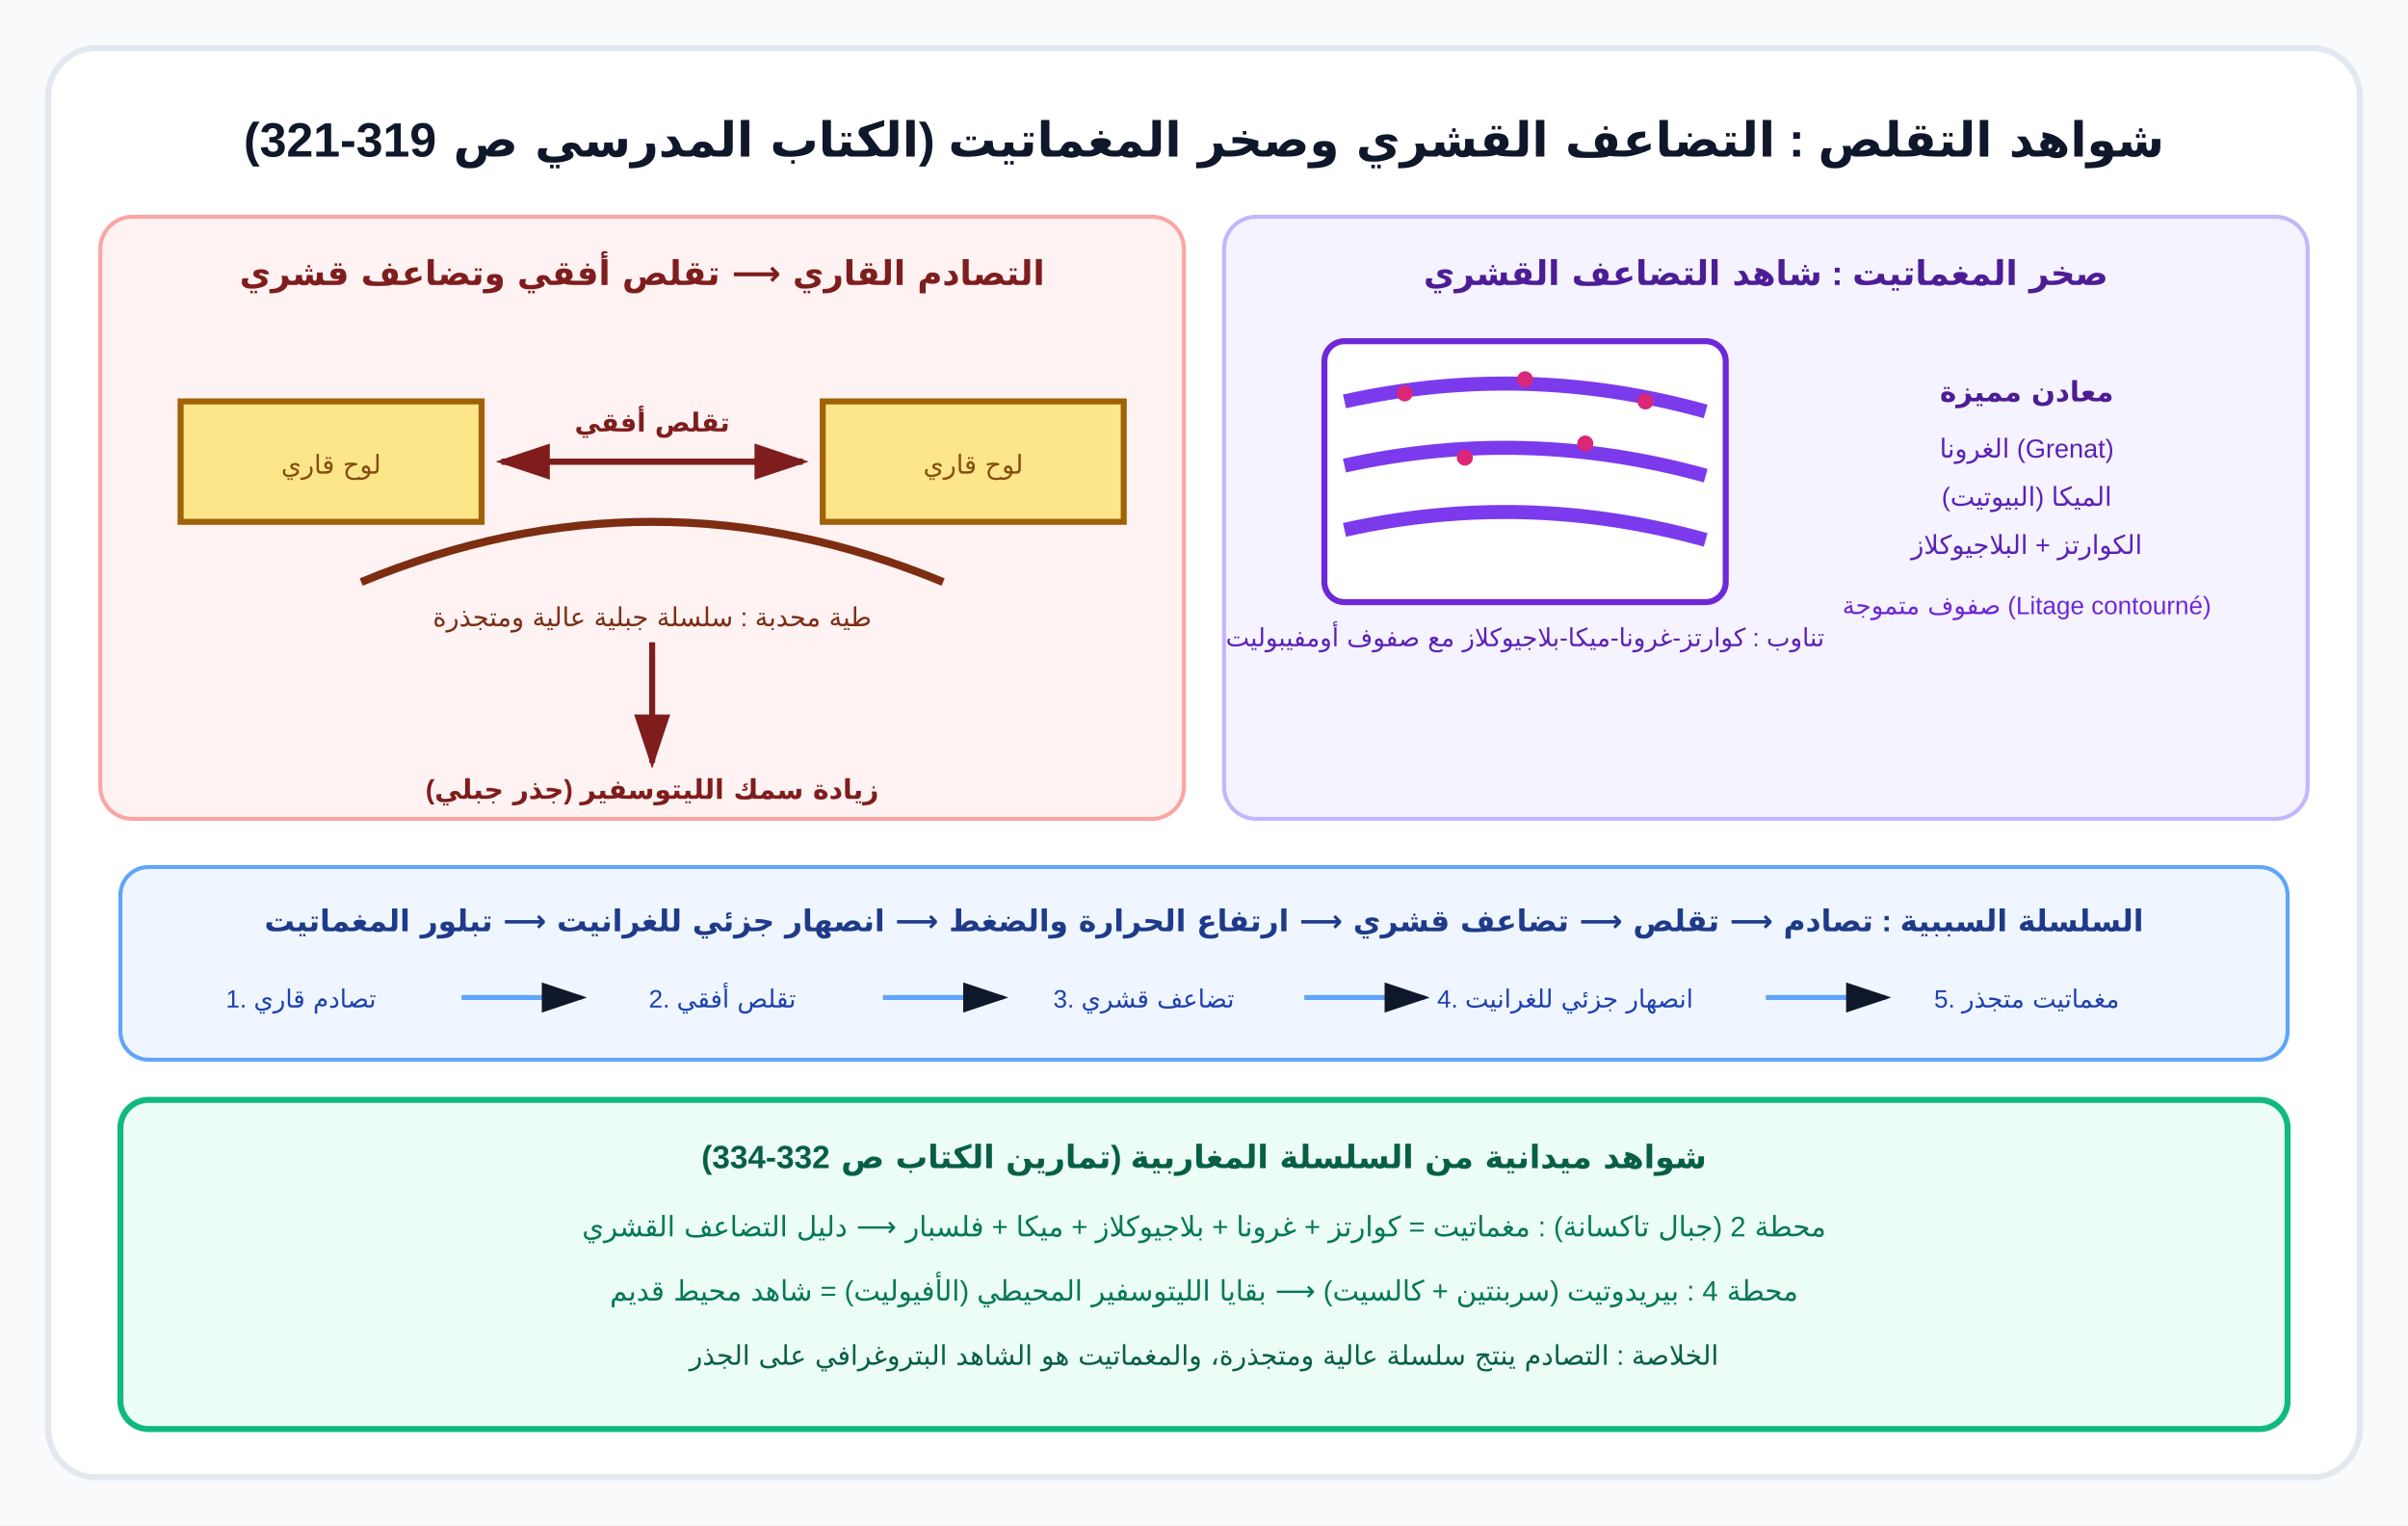
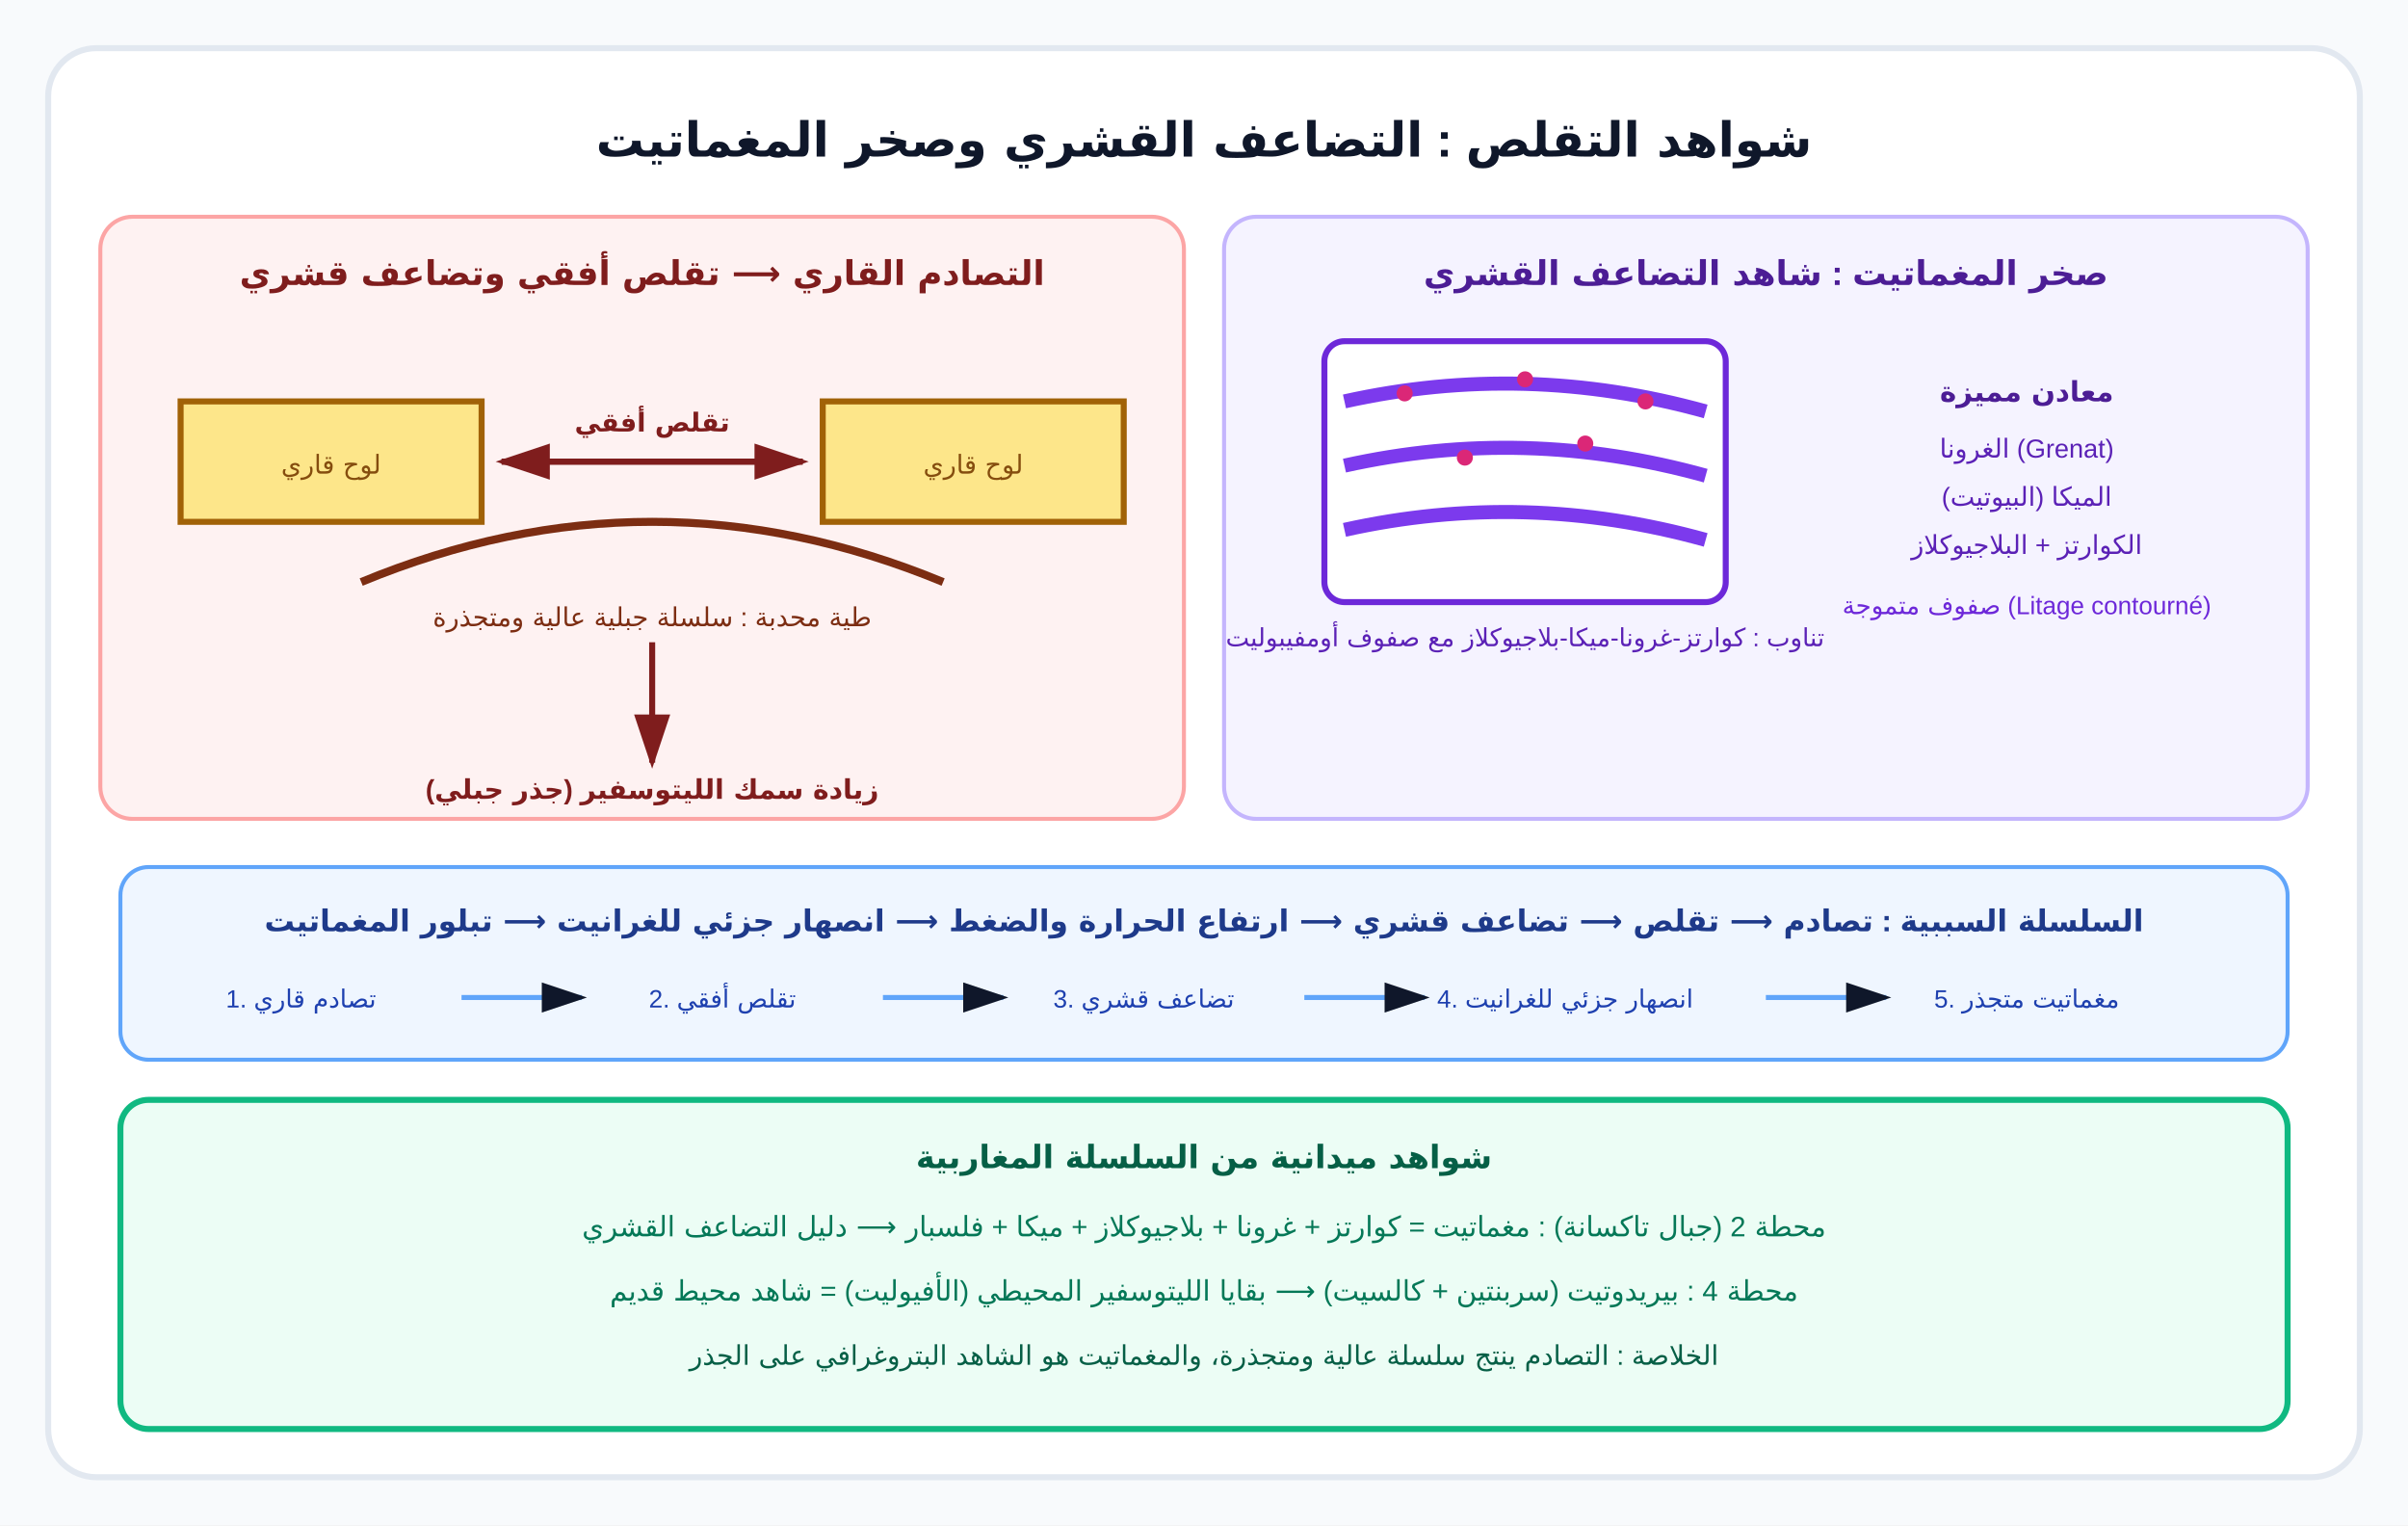
- <svg xmlns="http://www.w3.org/2000/svg" aria-label="شواهد التقلص : التضاعف القشري وصخر المغماتيت (الكتاب المدرسي ص 319-321)" role="img" class="pfe-figure" width="1200" height="760" viewBox="0 0 1200 760" font-family="Arial, sans-serif">
+ <svg xmlns="http://www.w3.org/2000/svg" aria-label="شواهد التقلص : التضاعف القشري وصخر المغماتيت" role="img" class="pfe-figure" width="1200" height="760" viewBox="0 0 1200 760" font-family="Arial, sans-serif">
  <defs>
    <marker id="pf-arr94" markerWidth="10" markerHeight="10" refX="8" refY="3" orient="auto">
      <path d="M0,0 L9,3 L0,6 Z" fill="#7f1d1d" />
    </marker>
    <marker id="pf-arr94b" markerWidth="10" markerHeight="10" refX="8" refY="3" orient="auto">
      <path d="M0,0 L9,3 L0,6 Z" fill="#0f172a" />
    </marker>
  </defs>
  <rect width="1200" height="760" fill="#f8fafc" />
  <rect x="24" y="24" width="1152" height="712" rx="24" fill="#ffffff" stroke="#e2e8f0" stroke-width="3" />
-   <text x="600" y="78" text-anchor="middle" font-size="24" font-weight="bold" fill="#0f172a">شواهد التقلص : التضاعف القشري وصخر المغماتيت (الكتاب المدرسي ص 319-321)</text>
+   <text x="600" y="78" text-anchor="middle" font-size="24" font-weight="bold" fill="#0f172a">شواهد التقلص : التضاعف القشري وصخر المغماتيت</text>
  <rect x="50" y="108" width="540" height="300" rx="16" fill="#fef2f2" stroke="#fca5a5" stroke-width="2" />
  <text x="320" y="142" text-anchor="middle" font-size="17" font-weight="bold" fill="#7f1d1d">التصادم القاري ⟶ تقلص أفقي وتضاعف قشري</text>
  <rect x="90" y="200" width="150" height="60" fill="#fde68a" stroke="#a16207" stroke-width="3" />
  <text x="165" y="236" text-anchor="middle" font-size="13" fill="#854d0e">لوح قاري</text>
  <rect x="410" y="200" width="150" height="60" fill="#fde68a" stroke="#a16207" stroke-width="3" />
  <text x="485" y="236" text-anchor="middle" font-size="13" fill="#854d0e">لوح قاري</text>
  <path d="M250 230 L400 230" stroke="#7f1d1d" stroke-width="3" marker-end="url(#pf-arr94)" />
  <path d="M400 230 L250 230" stroke="#7f1d1d" stroke-width="3" marker-end="url(#pf-arr94)" />
  <text x="325" y="215" text-anchor="middle" font-size="13" font-weight="bold" fill="#7f1d1d">تقلص أفقي</text>
  <path d="M180 290 Q325 230 470 290" fill="none" stroke="#7c2d12" stroke-width="4" />
  <text x="325" y="312" text-anchor="middle" font-size="13" fill="#7c2d12">طية محدبة : سلسلة جبلية عالية ومتجذرة</text>
  <path d="M325 320 L325 380" stroke="#7f1d1d" stroke-width="3" marker-end="url(#pf-arr94)" />
  <text x="325" y="398" text-anchor="middle" font-size="13.5" font-weight="bold" fill="#7f1d1d">زيادة سمك الليتوسفير (جذر جبلي)</text>
  <rect x="610" y="108" width="540" height="300" rx="16" fill="#f5f3ff" stroke="#c4b5fd" stroke-width="2" />
  <text x="880" y="142" text-anchor="middle" font-size="17" font-weight="bold" fill="#4c1d95">صخر المغماتيت : شاهد التضاعف القشري</text>
  <rect x="660" y="170" width="200" height="130" rx="10" fill="#ffffff" stroke="#6d28d9" stroke-width="3" />
  <g stroke="#7c3aed" stroke-width="7" fill="none">
    <path d="M670 200 Q760 180 850 205" />
    <path d="M670 232 Q760 212 850 237" />
    <path d="M670 264 Q760 244 850 269" />
  </g>
  <g fill="#db2777">
    <circle cx="700" cy="196" r="4" />
    <circle cx="760" cy="189" r="4" />
    <circle cx="820" cy="200" r="4" />
    <circle cx="730" cy="228" r="4" />
    <circle cx="790" cy="221" r="4" />
  </g>
  <text x="760" y="322" text-anchor="middle" font-size="12.5" fill="#5b21b6">تناوب : كوارتز-غرونا-ميكا-بلاجيوكلاز مع صفوف أومفيبوليت</text>
  <text x="1010" y="200" text-anchor="middle" font-size="14" font-weight="bold" fill="#4c1d95">معادن مميزة</text>
  <text x="1010" y="228" text-anchor="middle" font-size="13" fill="#5b21b6">الغرونا (Grenat)</text>
  <text x="1010" y="252" text-anchor="middle" font-size="13" fill="#5b21b6">الميكا (البيوتيت)</text>
  <text x="1010" y="276" text-anchor="middle" font-size="13" fill="#5b21b6">الكوارتز + البلاجيوكلاز</text>
  <text x="1010" y="306" text-anchor="middle" font-size="12.5" fill="#6d28d9">صفوف متموجة (Litage contourné)</text>
  <rect x="60" y="432" width="1080" height="96" rx="14" fill="#eff6ff" stroke="#60a5fa" stroke-width="2" />
  <text x="600" y="464" text-anchor="middle" font-size="15" font-weight="bold" fill="#1e3a8a">السلسلة السببية : تصادم ⟶ تقلص ⟶ تضاعف قشري ⟶ ارتفاع الحرارة والضغط ⟶ انصهار جزئي للغرانيت ⟶ تبلور المغماتيت</text>
  <g font-size="12.5" fill="#1e40af">
    <text x="150" y="502" text-anchor="middle">1. تصادم قاري</text>
    <text x="360" y="502" text-anchor="middle">2. تقلص أفقي</text>
    <text x="570" y="502" text-anchor="middle">3. تضاعف قشري</text>
    <text x="780" y="502" text-anchor="middle">4. انصهار جزئي للغرانيت</text>
    <text x="1010" y="502" text-anchor="middle">5. مغماتيت متجذر</text>
  </g>
  <g stroke="#60a5fa" stroke-width="2.5" marker-end="url(#pf-arr94b)">
    <line x1="230" y1="497" x2="290" y2="497" />
    <line x1="440" y1="497" x2="500" y2="497" />
    <line x1="650" y1="497" x2="710" y2="497" />
    <line x1="880" y1="497" x2="940" y2="497" />
  </g>
  <rect x="60" y="548" width="1080" height="164" rx="14" fill="#ecfdf5" stroke="#10b981" stroke-width="3" />
-   <text x="600" y="582" text-anchor="middle" font-size="16" font-weight="bold" fill="#065f46">شواهد ميدانية من السلسلة المغاربية (تمارين الكتاب ص 332-334)</text>
+   <text x="600" y="582" text-anchor="middle" font-size="16" font-weight="bold" fill="#065f46">شواهد ميدانية من السلسلة المغاربية</text>
  <text x="600" y="616" text-anchor="middle" font-size="14" fill="#047857">محطة 2 (جبال تاكسانة) : مغماتيت = كوارتز + غرونا + بلاجيوكلاز + ميكا + فلسبار ⟶ دليل التضاعف القشري</text>
  <text x="600" y="648" text-anchor="middle" font-size="14" fill="#047857">محطة 4 : بيريدوتيت (سربنتين + كالسيت) ⟶ بقايا الليتوسفير المحيطي (الأفيوليت) = شاهد محيط قديم</text>
  <text x="600" y="680" text-anchor="middle" font-size="13.5" fill="#065f46">الخلاصة : التصادم ينتج سلسلة عالية ومتجذرة، والمغماتيت هو الشاهد البتروغرافي على الجذر</text>
</svg>
